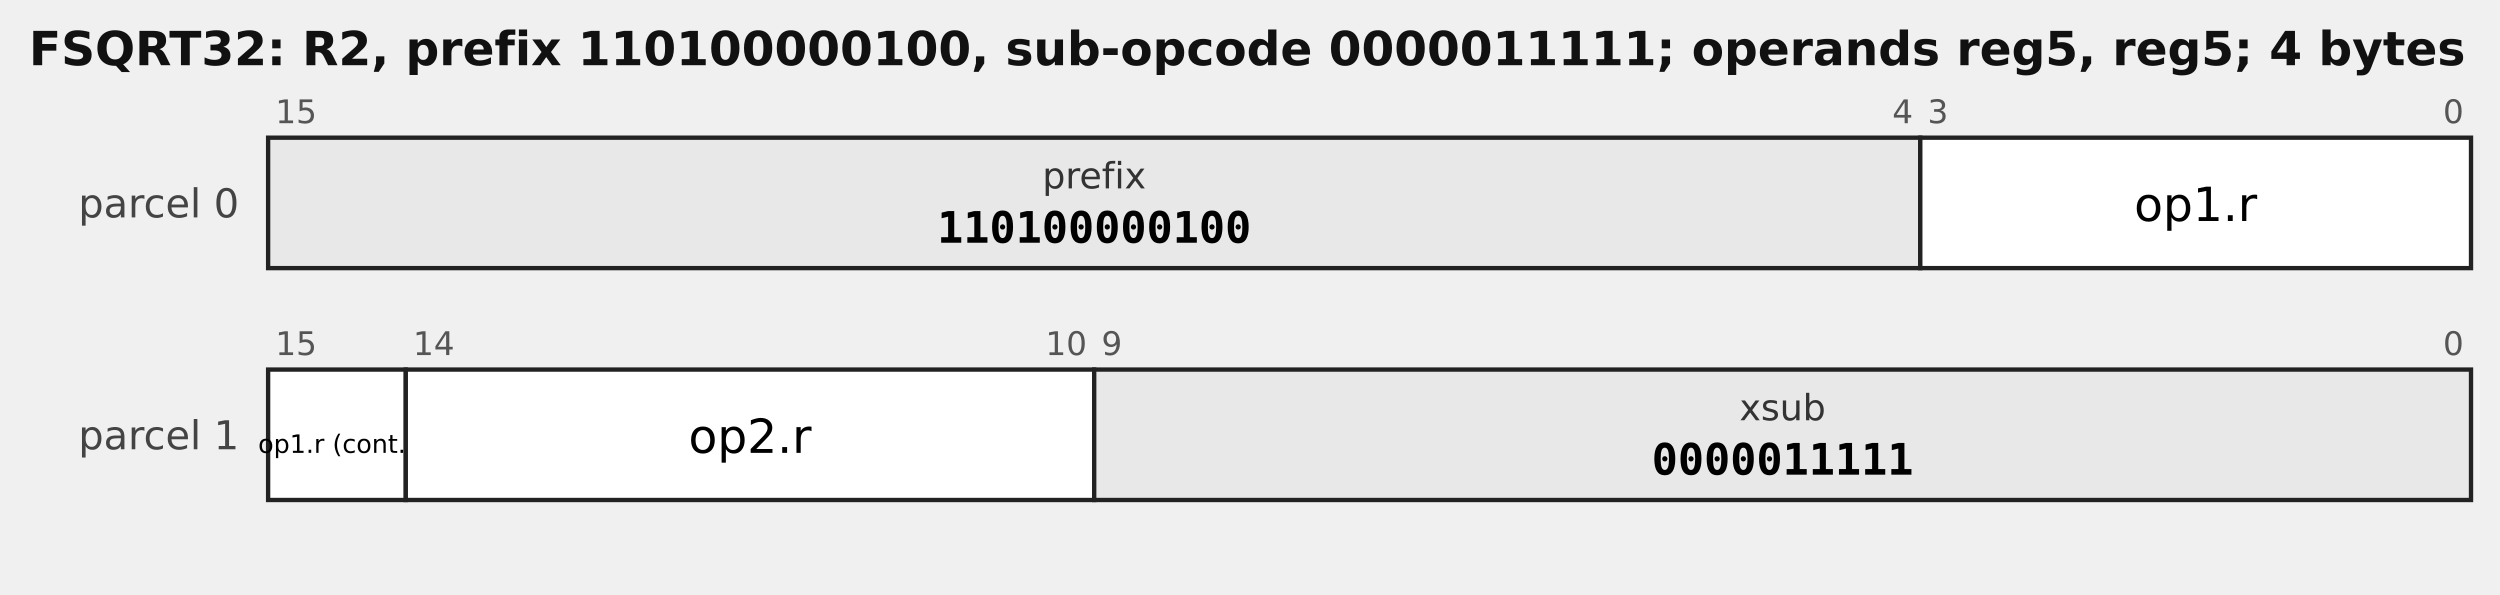
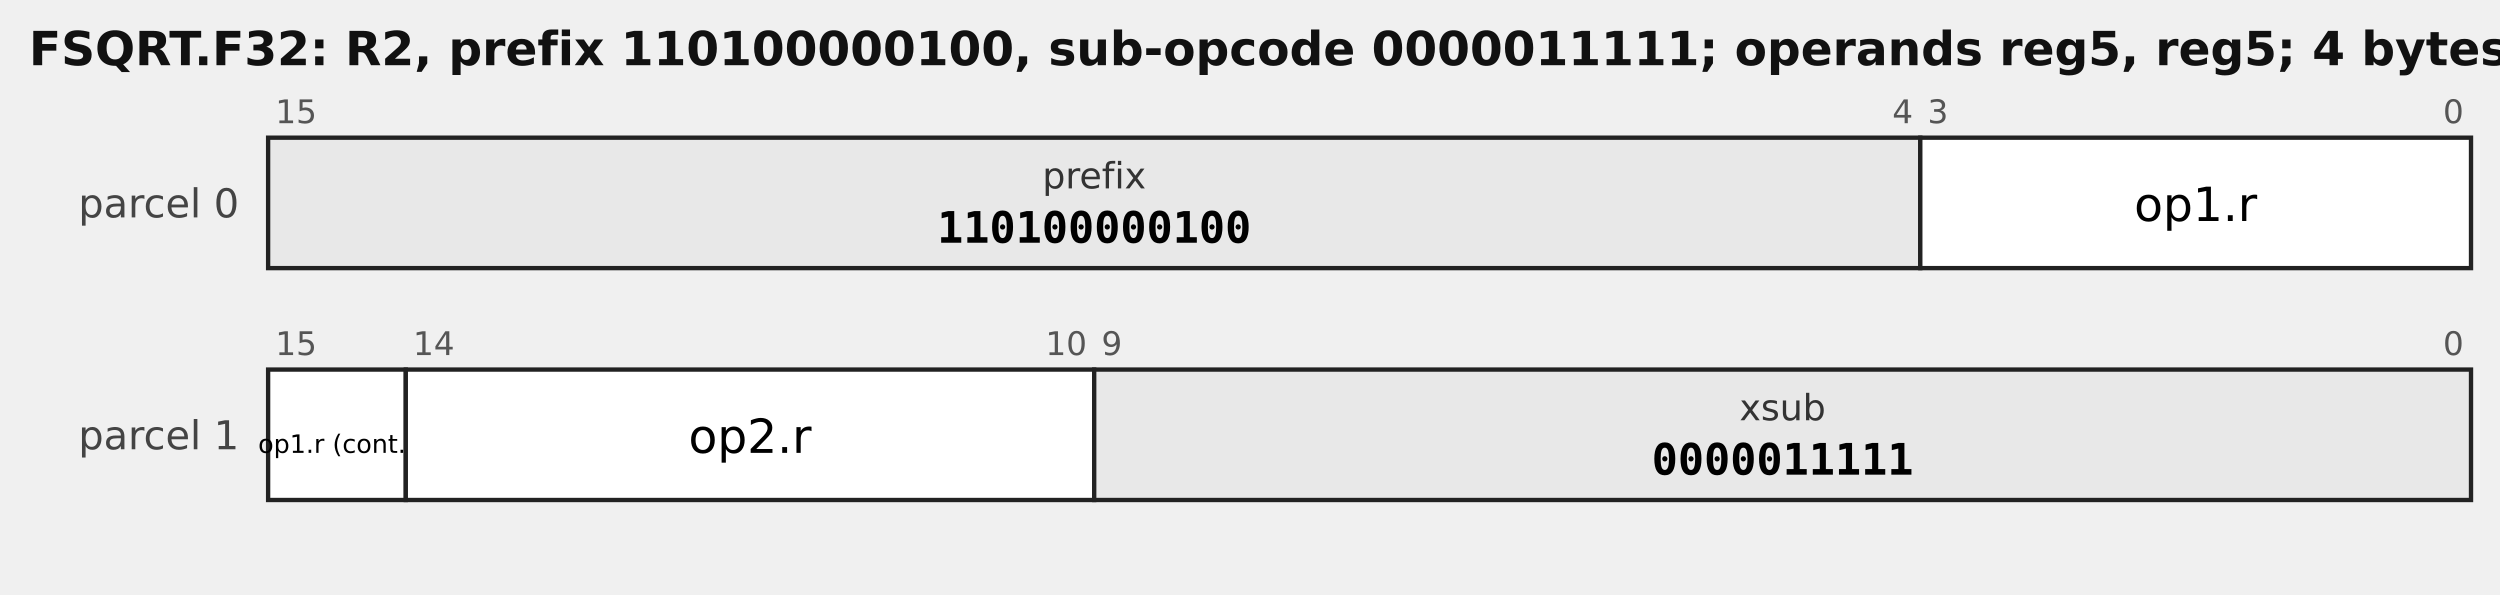
<svg xmlns="http://www.w3.org/2000/svg" width="690" height="164" viewBox="0 0 690 164" font-family="DejaVu Sans, sans-serif">
-   <text x="8" y="18" font-size="13" font-weight="bold" fill="#111">FSQRT32: R2, prefix 110100000100, sub-opcode 0000011111; operands reg5, reg5; 4 bytes</text>
+   <text x="8" y="18" font-size="13" font-weight="bold" fill="#111">FSQRT.F32: R2, prefix 110100000100, sub-opcode 0000011111; operands reg5, reg5; 4 bytes</text>
  <text x="66" y="60" font-size="11" text-anchor="end" fill="#444">parcel 0</text>
  <rect x="74" y="38" width="456" height="36" fill="#e8e8e8" stroke="#222" stroke-width="1.2" />
  <text x="76" y="34" font-size="9" fill="#555" text-anchor="start">15</text>
  <text x="528" y="34" font-size="9" fill="#555" text-anchor="end">4</text>
  <text x="302.0" y="52" font-size="10.0" text-anchor="middle" font-family="DejaVu Sans, sans-serif" fill="#333">prefix</text>
  <text x="302.0" y="67" font-size="12.0" text-anchor="middle" font-family="DejaVu Sans Mono, monospace" font-weight="bold">110100000100</text>
  <rect x="530" y="38" width="152" height="36" fill="#ffffff" stroke="#222" stroke-width="1.2" />
  <text x="532" y="34" font-size="9" fill="#555" text-anchor="start">3</text>
  <text x="680" y="34" font-size="9" fill="#555" text-anchor="end">0</text>
  <text x="606.0" y="61" font-size="13.0" text-anchor="middle" font-family="DejaVu Sans, sans-serif">op1.r</text>
  <text x="66" y="124" font-size="11" text-anchor="end" fill="#444">parcel 1</text>
  <rect x="74" y="102" width="38" height="36" fill="#ffffff" stroke="#222" stroke-width="1.2" />
  <text x="76" y="98" font-size="9" fill="#555" text-anchor="start">15</text>
  <text x="93.0" y="125" font-size="7.0" text-anchor="middle" font-family="DejaVu Sans, sans-serif">op1.r (cont.)</text>
  <rect x="112" y="102" width="190" height="36" fill="#ffffff" stroke="#222" stroke-width="1.2" />
  <text x="114" y="98" font-size="9" fill="#555" text-anchor="start">14</text>
  <text x="300" y="98" font-size="9" fill="#555" text-anchor="end">10</text>
  <text x="207.0" y="125" font-size="13.0" text-anchor="middle" font-family="DejaVu Sans, sans-serif">op2.r</text>
  <rect x="302" y="102" width="380" height="36" fill="#e8e8e8" stroke="#222" stroke-width="1.2" />
  <text x="304" y="98" font-size="9" fill="#555" text-anchor="start">9</text>
  <text x="680" y="98" font-size="9" fill="#555" text-anchor="end">0</text>
  <text x="492.0" y="116" font-size="10.0" text-anchor="middle" font-family="DejaVu Sans, sans-serif" fill="#333">xsub</text>
  <text x="492.0" y="131" font-size="12.0" text-anchor="middle" font-family="DejaVu Sans Mono, monospace" font-weight="bold">0000011111</text>
</svg>
